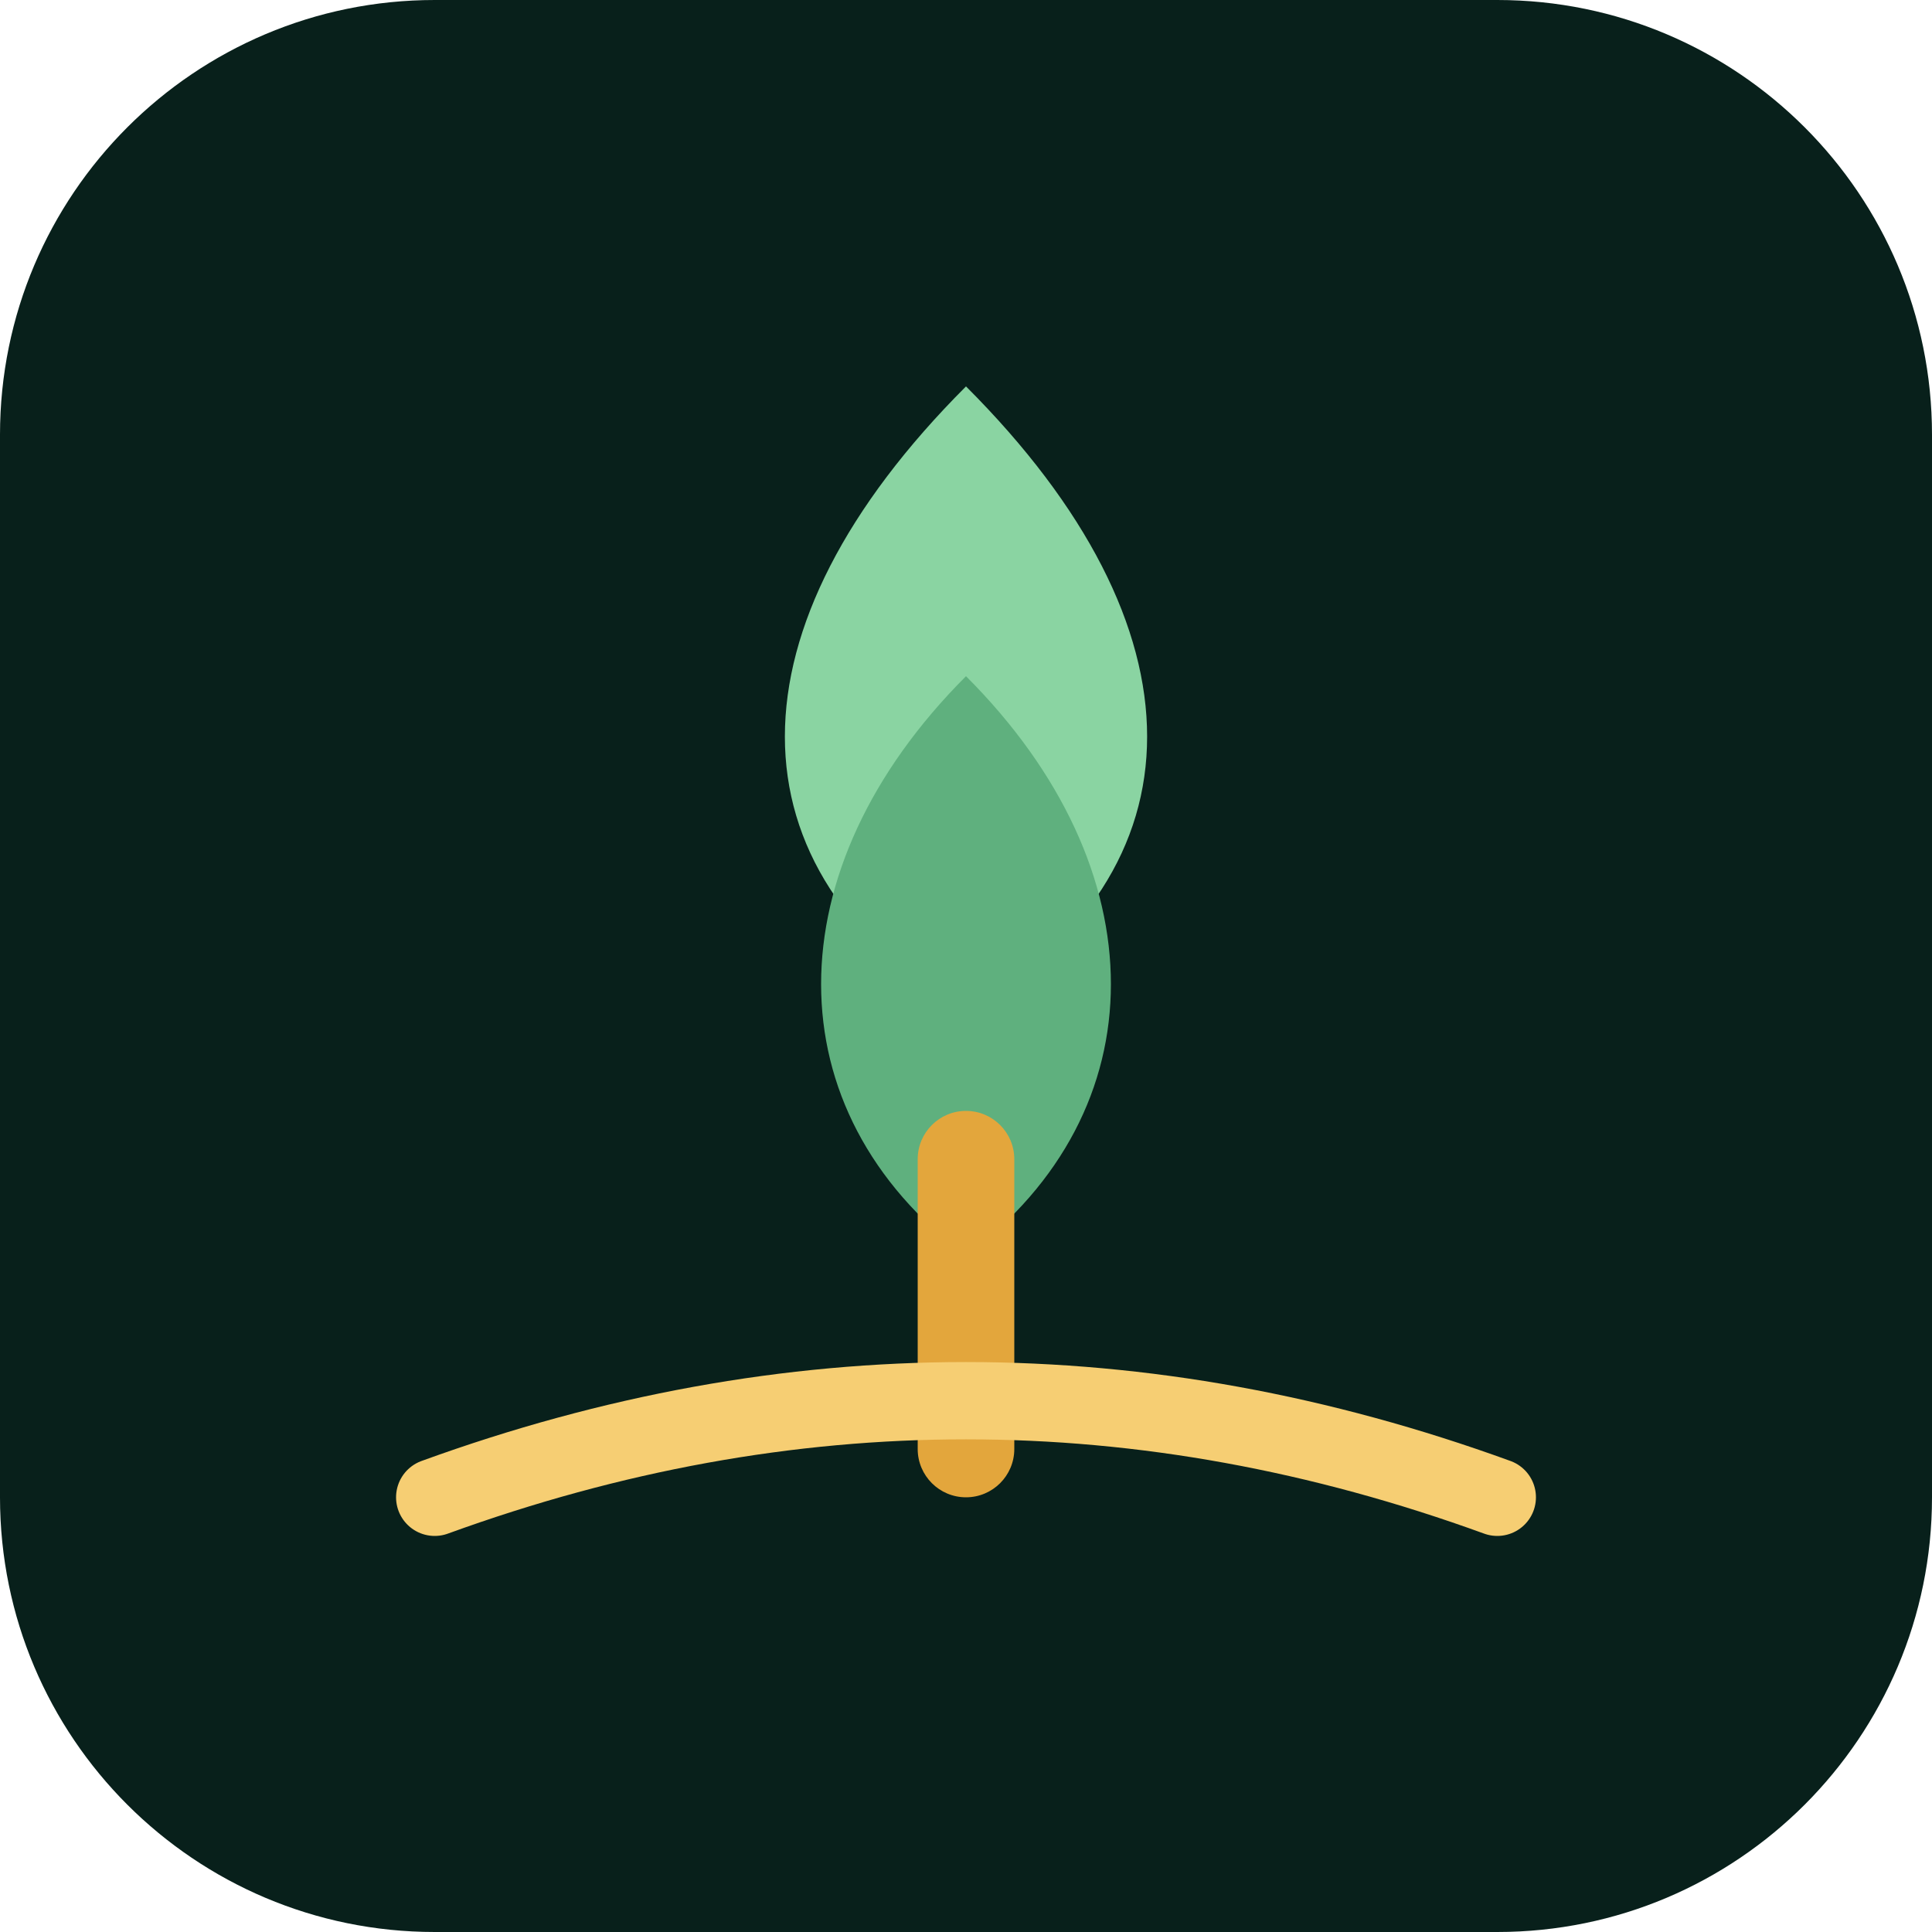
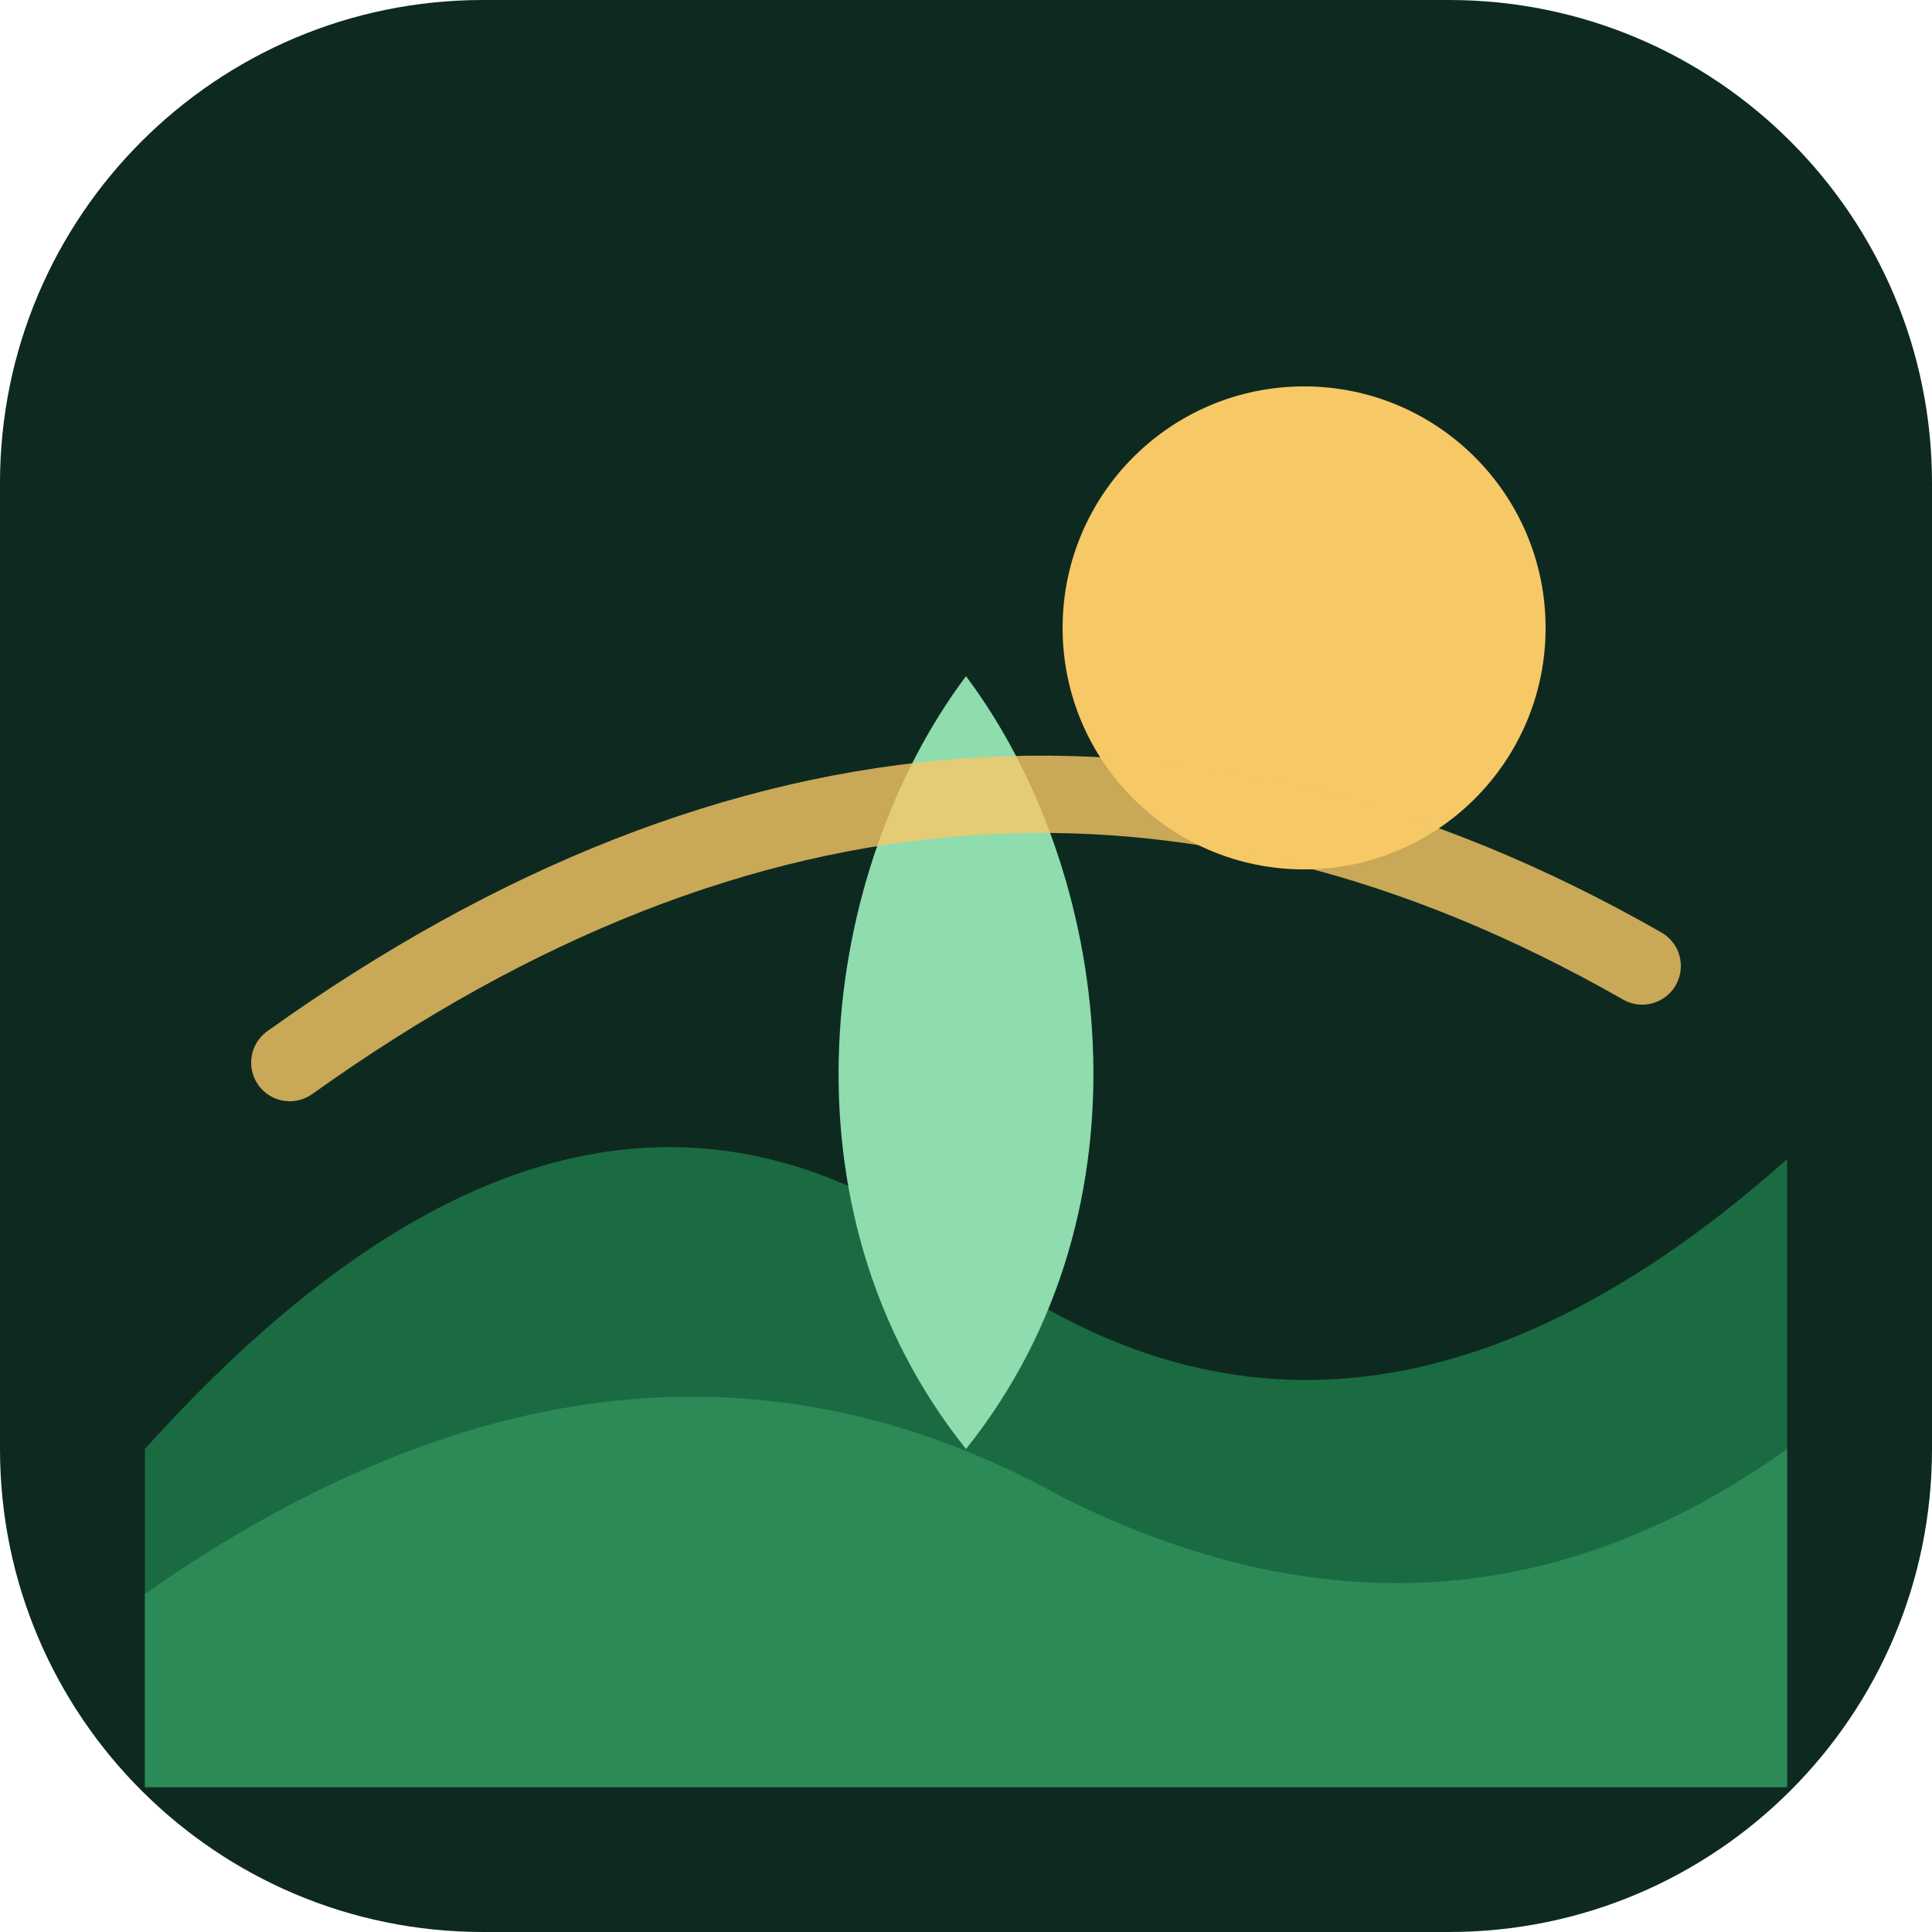
<svg xmlns="http://www.w3.org/2000/svg" viewBox="0 0 40 40">
-   <rect width="40" height="40" rx="9" fill="#08201B" />
-   <path d="M20 8 C15 13 15 18 20 21 C25 18 25 13 20 8Z" fill="#8AD4A2" />
-   <path d="M20 14 C16 18 16 23 20 26 C24 23 24 18 20 14Z" fill="#5FB07E" />
-   <rect x="19" y="23" width="2" height="8" rx="1" fill="#E3A63C" />
-   <path d="M9 31 Q20 27 31 31" fill="none" stroke="#F6CE73" stroke-width="1.6" stroke-linecap="round" />
+   <rect width="40" height="40" rx="10" fill="#0E2A20" />
+   <circle cx="27" cy="13" r="5" fill="#F7C866" />
+   <path d="M3 30 Q12 20 20 26 Q28 32 37 24 L37 37 L3 37 Z" fill="#1B6B42" />
+   <path d="M3 33 Q13 26 22 31 Q30 35 37 30 L37 37 L3 37 Z" fill="#2C8A57" />
+   <path d="M20 30 C16 25 17 18 20 14 C23 18 24 25 20 30Z" fill="#8FDCAE" />
+   <path d="M6 22 Q20 12 34 20" fill="none" stroke="#F7C866" stroke-width="1.6" stroke-linecap="round" opacity=".8" />
</svg>
